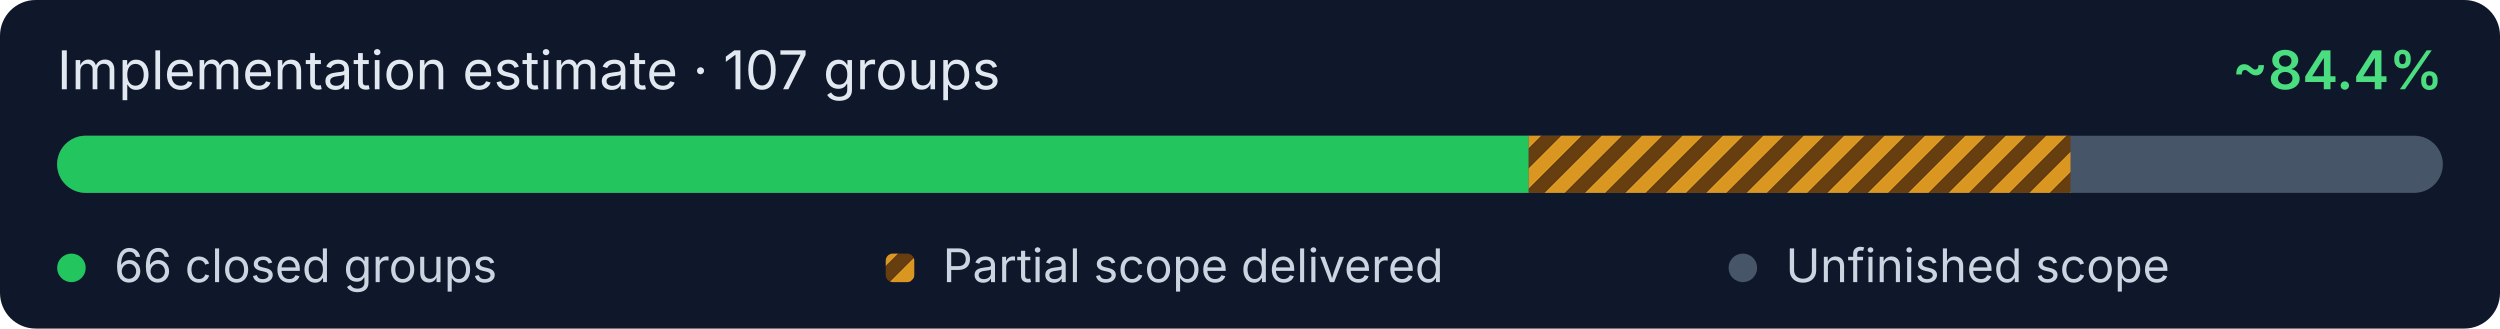
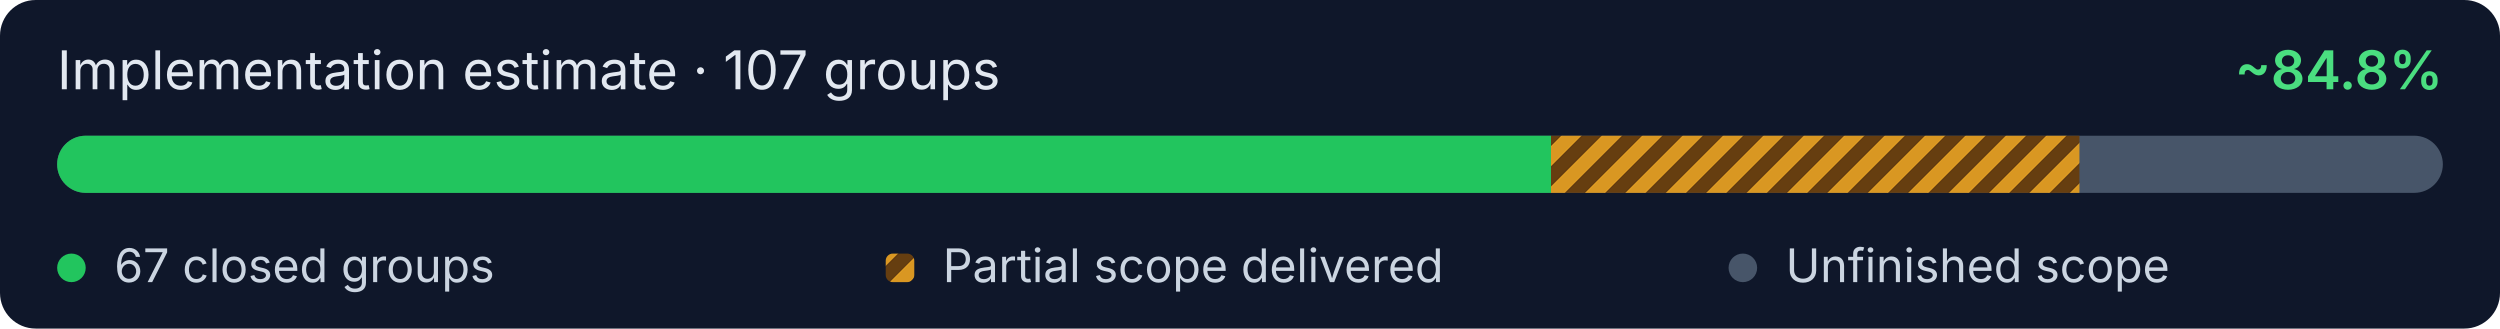
<svg xmlns="http://www.w3.org/2000/svg" width="700" height="92" viewBox="0 0 700 92" role="img" aria-labelledby="title description">
  <defs>
    <clipPath id="track">
      <rect x="16" y="38" width="668" height="16" rx="8" />
    </clipPath>
    <pattern id="partial" width="8" height="8" patternUnits="userSpaceOnUse" patternTransform="rotate(45)">
      <rect width="8" height="8" fill="#663e10" />
      <rect width="4" height="8" fill="#d99722" />
    </pattern>
  </defs>
  <rect width="700" height="92" rx="10" fill="#0f172a" />
  <g font-family="system-ui, -apple-system, BlinkMacSystemFont, 'Segoe UI', sans-serif">
    <text x="16" y="25" font-size="15" fill="#e2e8f0">Implementation estimate · 107 groups</text>
-     <text x="684" y="25" text-anchor="end" font-size="15" font-weight="600" fill="#4ade80">~84.4%</text>
+     <text x="684" y="25" text-anchor="end" font-size="15" font-weight="600" fill="#4ade80">~84.8%</text>
    <g clip-path="url(#track)">
      <rect x="16" y="38" width="668" height="16" fill="#475569" />
-       <rect id="closed-segment" x="16" y="38" width="412.037" height="16" fill="#22c55e" />
-       <rect id="partial-segment" x="428.037" y="38" width="151.705" height="16" fill="url(#partial)" />
+       <rect id="closed-segment" x="16" y="38" width="418.28" height="16" fill="#22c55e" />
+       <rect id="partial-segment" x="434.28" y="38" width="147.959" height="16" fill="url(#partial)" />
    </g>
    <circle cx="20" cy="75" r="4" fill="#22c55e" />
-     <text x="32" y="79" font-size="13" fill="#cbd5e1">66 closed groups</text>
+     <text x="32" y="79" font-size="13" fill="#cbd5e1">67 closed groups</text>
    <rect x="248" y="71" width="8" height="8" rx="2" fill="url(#partial)" />
    <text x="264" y="79" font-size="13" fill="#cbd5e1">Partial scope delivered</text>
    <circle cx="488" cy="75" r="4" fill="#475569" />
    <text x="500" y="79" font-size="13" fill="#cbd5e1">Unfinished scope</text>
  </g>
</svg>
